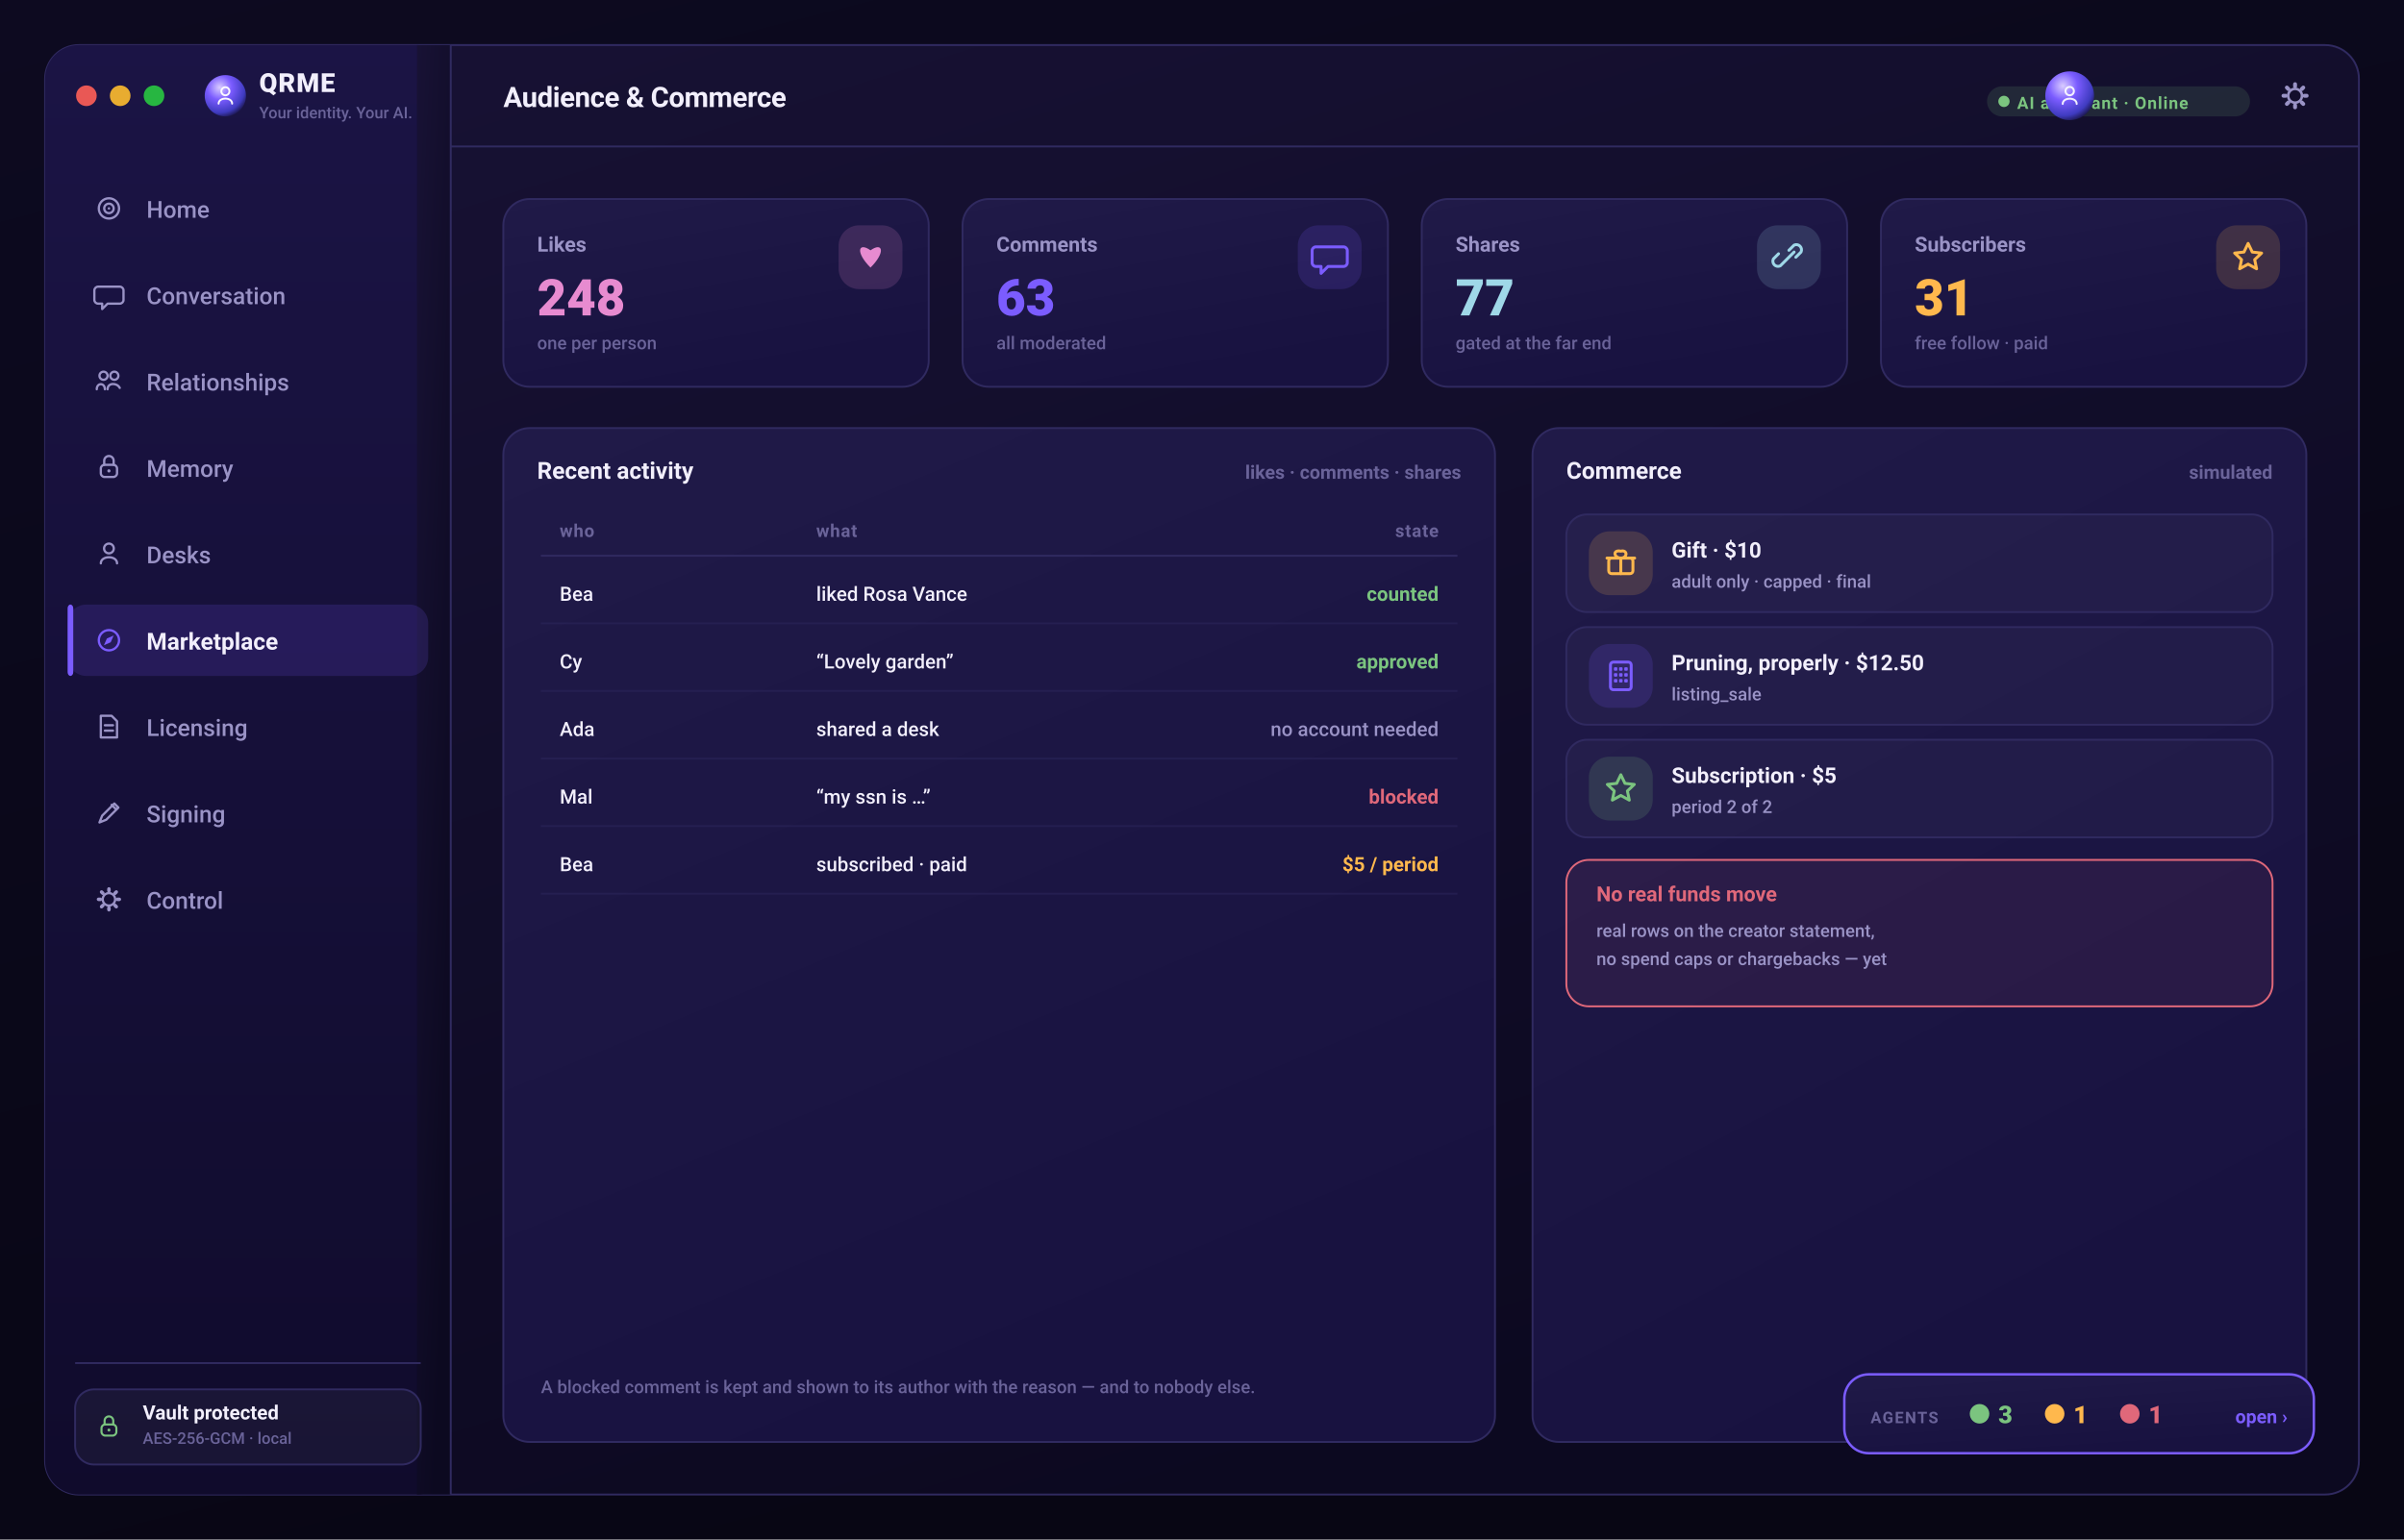
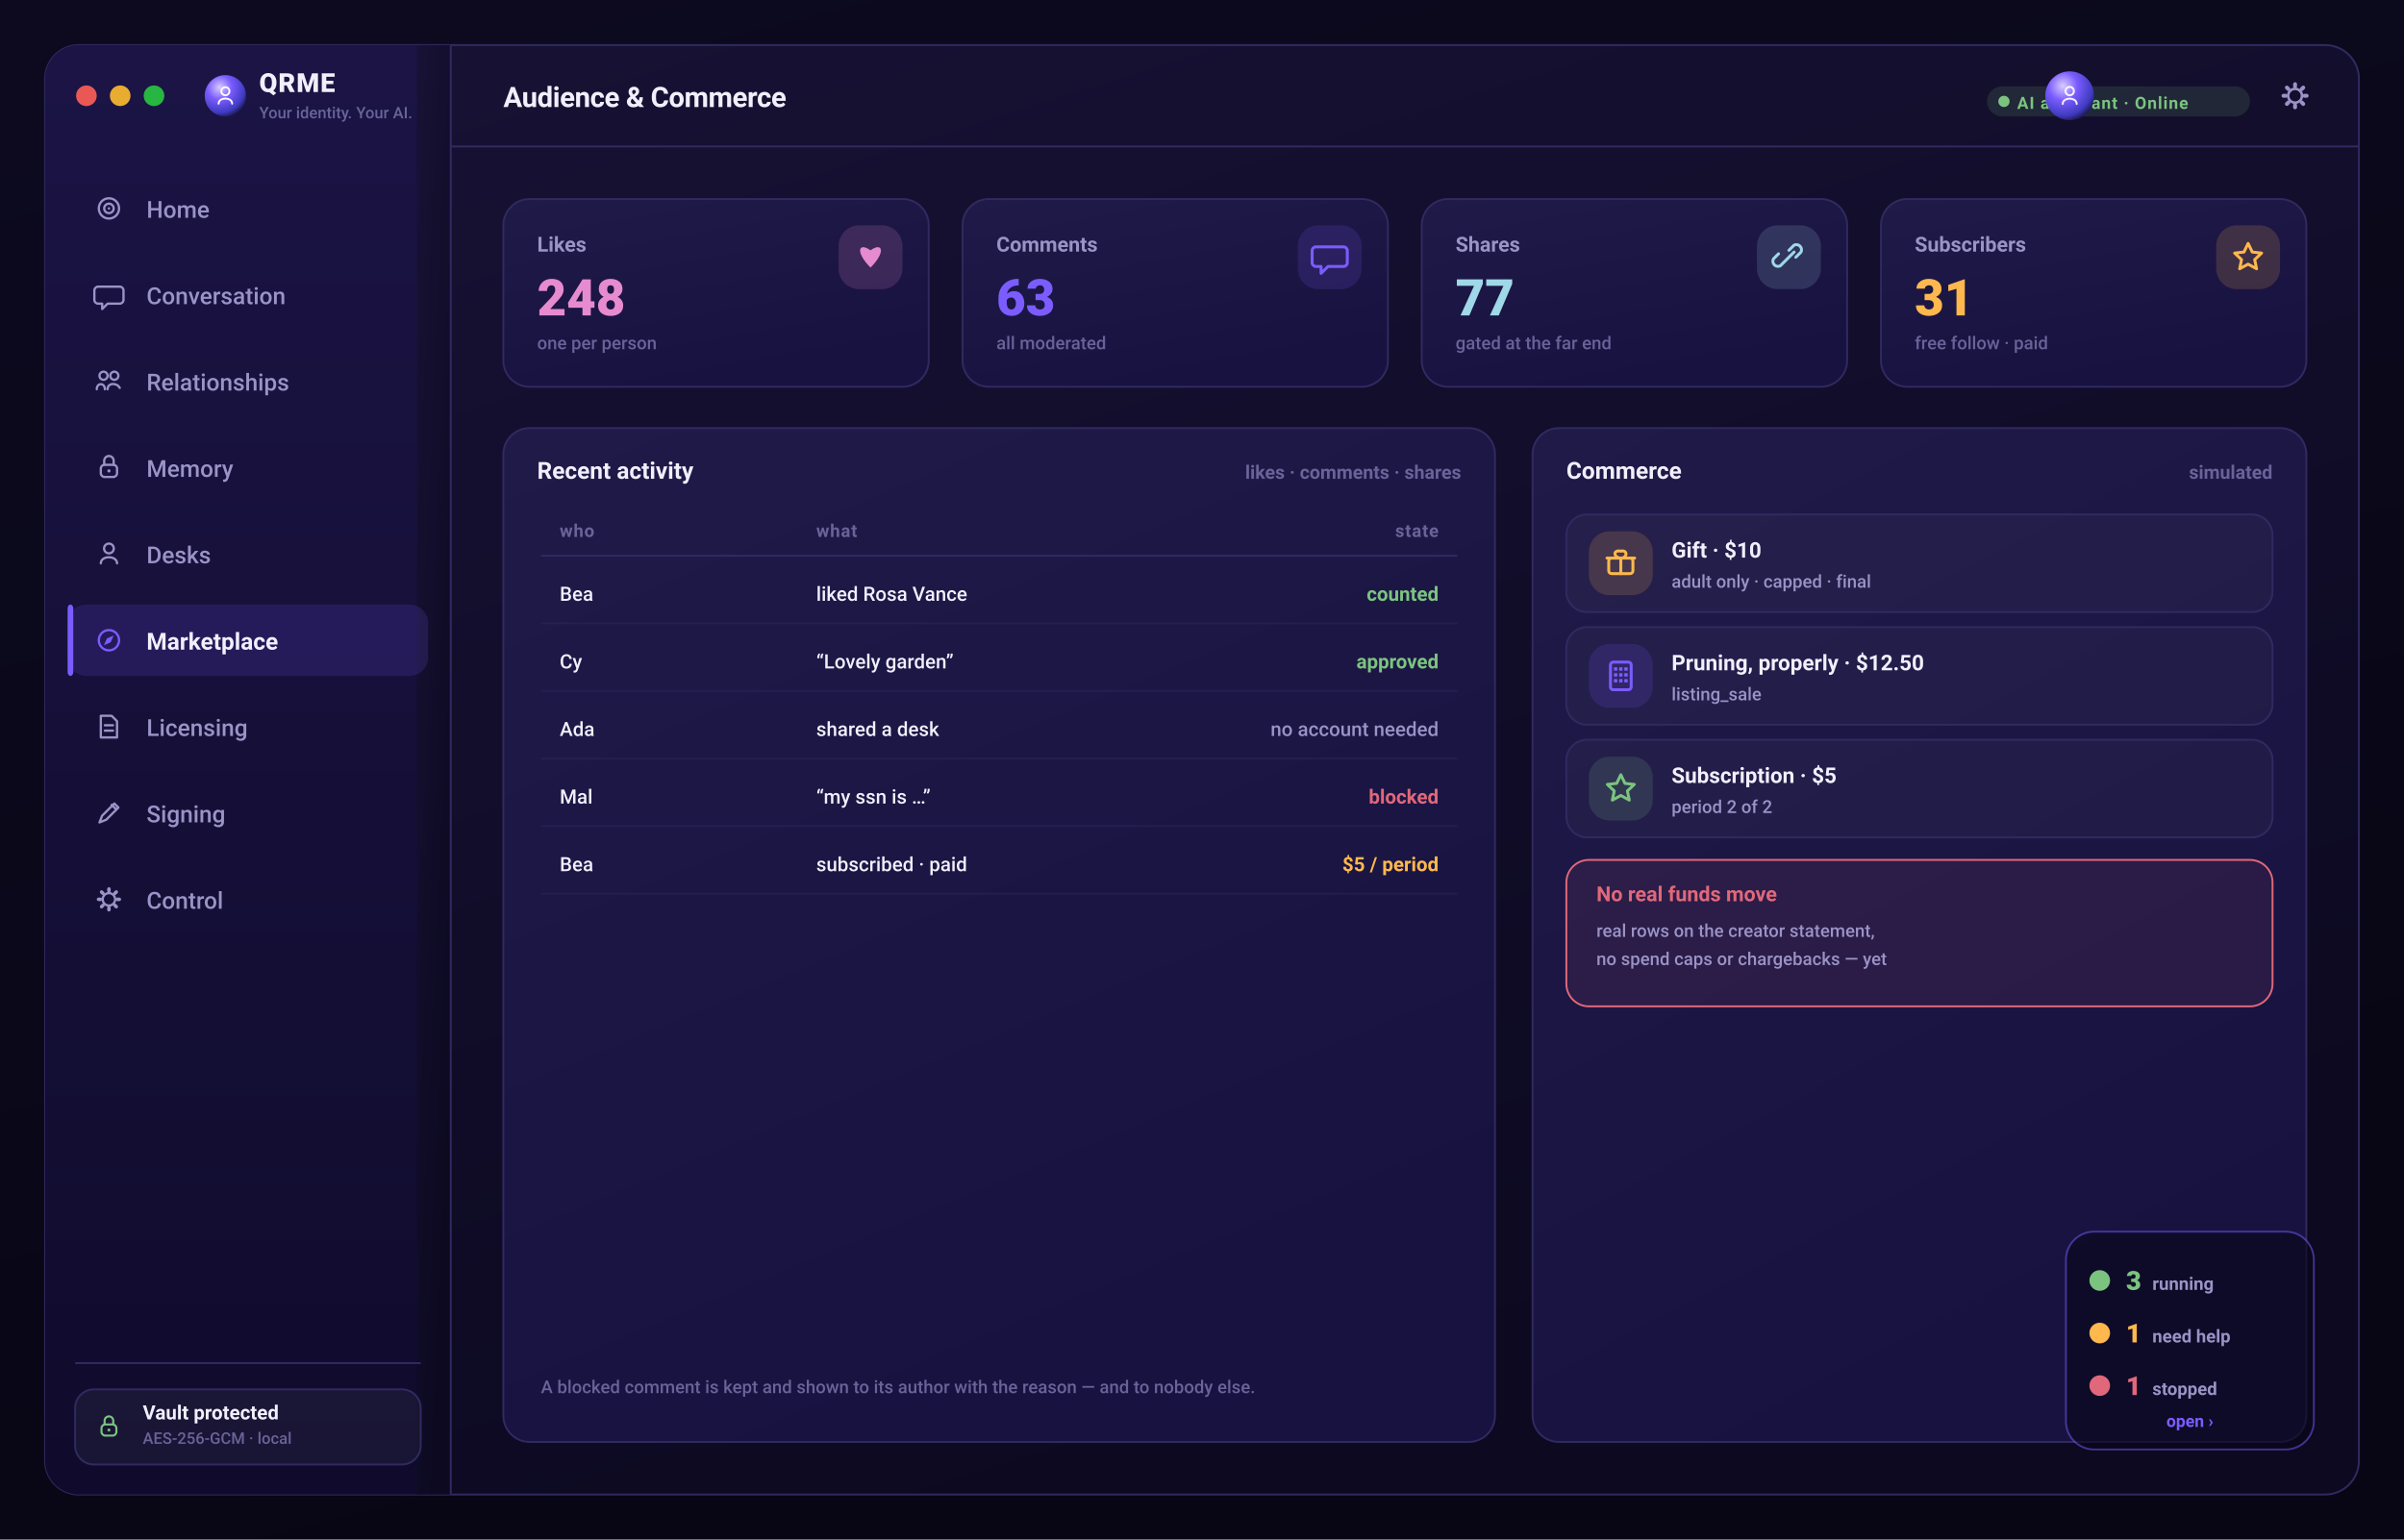
<svg xmlns="http://www.w3.org/2000/svg" width="1280" height="820" viewBox="0 0 1280 820" role="img" aria-label="QRME — Audience &amp; Commerce">
  <defs>
    <linearGradient id="gPage" x1="0" y1="0" x2="0.4" y2="1">
      <stop offset="0" stop-color="#0d0a20" />
      <stop offset="1" stop-color="#080614" />
    </linearGradient>
    <linearGradient id="gScr" x1="0" y1="0" x2="0.5" y2="1">
      <stop offset="0" stop-color="#181235" />
      <stop offset="1" stop-color="#0c0920" />
    </linearGradient>
    <linearGradient id="gSide" x1="0" y1="0" x2="0" y2="1">
      <stop offset="0" stop-color="#1b1445" />
      <stop offset="1" stop-color="#100b2c" />
    </linearGradient>
    <linearGradient id="gCard" x1="0" y1="0" x2="0.4" y2="1">
      <stop offset="0" stop-color="#201a48" />
      <stop offset="1" stop-color="#181240" />
    </linearGradient>
    <linearGradient id="gBrand" x1="0" y1="0" x2="1" y2="0">
      <stop offset="0" stop-color="#7b5cff" />
      <stop offset="1" stop-color="#9d7bff" />
    </linearGradient>
    <linearGradient id="gAmber" x1="0" y1="0" x2="1" y2="0">
      <stop offset="0" stop-color="#ffb84d" />
      <stop offset="1" stop-color="#ffd27a" />
    </linearGradient>
    <radialGradient id="orb" cx="36%" cy="30%" r="78%">
      <stop offset="0" stop-color="#d9ccff" />
      <stop offset="38%" stop-color="#7b5cff" />
      <stop offset="78%" stop-color="#3f3bc0" />
      <stop offset="100%" stop-color="#140f34" />
    </radialGradient>
  </defs>
  <rect x="0.0" y="0.0" width="1280.0" height="820.0" rx="0" fill="url(#gPage)" />
  <rect x="24" y="24" width="1232" height="772" rx="18" fill="url(#gScr)" stroke="#302a60" stroke-width="1" />
  <rect x="24.0" y="24.0" width="216.0" height="772.0" rx="18" fill="url(#gSide)" />
  <rect x="222.0" y="24.0" width="18.0" height="772.0" rx="0" fill="url(#gScr)" />
  <line x1="240" y1="24" x2="240" y2="796" stroke="#302a60" stroke-width="1" />
  <line x1="240" y1="78" x2="1256" y2="78" stroke="#302a60" stroke-width="1" />
  <circle cx="46" cy="51" r="5.5" fill="#ff5f57" opacity="0.9" />
  <circle cx="64" cy="51" r="5.5" fill="#febc2e" opacity="0.9" />
  <circle cx="82" cy="51" r="5.5" fill="#28c840" opacity="0.9" />
  <circle cx="120" cy="51" r="11" fill="url(#orb)" />
  <circle cx="120" cy="48.6" r="2.16" fill="none" stroke="rgba(255,255,255,0.95)" stroke-width="1.02" stroke-linecap="round" stroke-linejoin="round" />
  <path d="M116.4 55.2 c0 -3.6 7.2 -3.6 7.2 0" fill="none" stroke="rgba(255,255,255,0.95)" stroke-width="1.02" stroke-linecap="round" stroke-linejoin="round" />
  <text x="138.0" y="49.0" font-family="-apple-system,BlinkMacSystemFont,'SF Pro Display','SF Pro Text','Segoe UI',Roboto,system-ui,sans-serif" font-size="14" font-weight="800" fill="#f2effc" text-anchor="start" letter-spacing="0.5">QRME</text>
  <text x="138.0" y="63.0" font-family="-apple-system,BlinkMacSystemFont,'SF Pro Display','SF Pro Text','Segoe UI',Roboto,system-ui,sans-serif" font-size="8.5" font-weight="500" fill="#6a6399" text-anchor="start">Your identity. Your AI.</text>
  <text x="268.0" y="57.0" font-family="-apple-system,BlinkMacSystemFont,'SF Pro Display','SF Pro Text','Segoe UI',Roboto,system-ui,sans-serif" font-size="15" font-weight="700" fill="#f2effc" text-anchor="start" letter-spacing="-0.2">Audience &amp; Commerce</text>
  <rect x="1220.96" y="43.8" width="2.08" height="3.2" rx="1" transform="rotate(0 1222 51)" fill="#9a93c6" />
  <rect x="1220.96" y="43.8" width="2.08" height="3.2" rx="1" transform="rotate(45 1222 51)" fill="#9a93c6" />
  <rect x="1220.96" y="43.8" width="2.08" height="3.2" rx="1" transform="rotate(90 1222 51)" fill="#9a93c6" />
  <rect x="1220.96" y="43.8" width="2.08" height="3.2" rx="1" transform="rotate(135 1222 51)" fill="#9a93c6" />
  <rect x="1220.96" y="43.8" width="2.08" height="3.2" rx="1" transform="rotate(180 1222 51)" fill="#9a93c6" />
  <rect x="1220.96" y="43.8" width="2.08" height="3.2" rx="1" transform="rotate(225 1222 51)" fill="#9a93c6" />
  <rect x="1220.96" y="43.8" width="2.08" height="3.2" rx="1" transform="rotate(270 1222 51)" fill="#9a93c6" />
  <rect x="1220.96" y="43.8" width="2.08" height="3.2" rx="1" transform="rotate(315 1222 51)" fill="#9a93c6" />
  <circle cx="1222" cy="51" r="3.68" fill="none" stroke="#9a93c6" stroke-width="1.36" stroke-linecap="round" stroke-linejoin="round" />
  <rect x="1058.0" y="46.0" width="140.0" height="16.0" rx="8" fill="rgba(123,196,127,0.14)" />
  <circle cx="1067.0" cy="54" r="3" fill="#7bc47f" />
  <text x="1074.0" y="58.0" font-family="-apple-system,BlinkMacSystemFont,'SF Pro Display','SF Pro Text','Segoe UI',Roboto,system-ui,sans-serif" font-size="9" font-weight="700" fill="#7bc47f" text-anchor="start" letter-spacing="0.5">AI assistant · Online</text>
  <circle cx="1102" cy="51" r="13" fill="url(#orb)" />
  <circle cx="1102" cy="48.52" r="2.232" fill="none" stroke="rgba(255,255,255,0.9)" stroke-width="1.05" stroke-linecap="round" stroke-linejoin="round" />
  <path d="M1098.28 55.34 c0 -3.72 7.44 -3.72 7.44 0" fill="none" stroke="rgba(255,255,255,0.9)" stroke-width="1.05" stroke-linecap="round" stroke-linejoin="round" />
  <circle cx="58" cy="111" r="5.4" fill="none" stroke="#9a93c6" stroke-width="1.22" stroke-linecap="round" stroke-linejoin="round" />
  <circle cx="58" cy="111" r="2.52" fill="none" stroke="#9a93c6" stroke-width="1.22" stroke-linecap="round" stroke-linejoin="round" />
  <circle cx="58" cy="111" r="0.648" fill="#9a93c6" />
  <text x="78.0" y="116.0" font-family="-apple-system,BlinkMacSystemFont,'SF Pro Display','SF Pro Text','Segoe UI',Roboto,system-ui,sans-serif" font-size="12.5" font-weight="500" fill="#9a93c6" text-anchor="start">Home</text>
  <path d="M52.24 152.68 h11.52 a2 2 0 0 1 2 2 v5.04 a2 2 0 0 1 -2 2 h-6.48 l-2.88 2.88 v-2.88 h-2.16 a2 2 0 0 1 -2 -2 v-5.04 a2 2 0 0 1 2 -2 Z" fill="none" stroke="#9a93c6" stroke-width="1.22" stroke-linecap="round" stroke-linejoin="round" />
  <text x="78.0" y="162.0" font-family="-apple-system,BlinkMacSystemFont,'SF Pro Display','SF Pro Text','Segoe UI',Roboto,system-ui,sans-serif" font-size="12.5" font-weight="500" fill="#9a93c6" text-anchor="start">Conversation</text>
  <circle cx="55.12" cy="200.12" r="2.16" fill="none" stroke="#9a93c6" stroke-width="1.22" stroke-linecap="round" stroke-linejoin="round" />
  <circle cx="60.88" cy="200.12" r="2.16" fill="none" stroke="#9a93c6" stroke-width="1.22" stroke-linecap="round" stroke-linejoin="round" />
  <path d="M51.52 207.32 c0 -3.6 4.32 -3.6 4.32 0 M57.28 207.32 c0 -3.6 5.04 -3.6 6.48 -0.72" fill="none" stroke="#9a93c6" stroke-width="1.22" stroke-linecap="round" stroke-linejoin="round" />
  <text x="78.0" y="208.0" font-family="-apple-system,BlinkMacSystemFont,'SF Pro Display','SF Pro Text','Segoe UI',Roboto,system-ui,sans-serif" font-size="12.5" font-weight="500" fill="#9a93c6" text-anchor="start">Relationships</text>
  <rect x="53.68" y="247.56" width="8.64" height="6.48" rx="2" fill="none" stroke="#9a93c6" stroke-width="1.22" stroke-linecap="round" stroke-linejoin="round" />
  <path d="M55.48 247.56 v-2.16 a2.52 2.52 0 0 1 5.04 0 v2.16" fill="none" stroke="#9a93c6" stroke-width="1.22" stroke-linecap="round" stroke-linejoin="round" />
  <circle cx="58" cy="250.8" r="0.864" fill="#9a93c6" />
  <text x="78.0" y="254.0" font-family="-apple-system,BlinkMacSystemFont,'SF Pro Display','SF Pro Text','Segoe UI',Roboto,system-ui,sans-serif" font-size="12.5" font-weight="500" fill="#9a93c6" text-anchor="start">Memory</text>
  <circle cx="58" cy="292.12" r="2.592" fill="none" stroke="#9a93c6" stroke-width="1.22" stroke-linecap="round" stroke-linejoin="round" />
  <path d="M53.68 300.04 c0 -4.32 8.64 -4.32 8.64 0" fill="none" stroke="#9a93c6" stroke-width="1.22" stroke-linecap="round" stroke-linejoin="round" />
  <text x="78.0" y="300.0" font-family="-apple-system,BlinkMacSystemFont,'SF Pro Display','SF Pro Text','Segoe UI',Roboto,system-ui,sans-serif" font-size="12.5" font-weight="500" fill="#9a93c6" text-anchor="start">Desks</text>
  <rect x="36.0" y="322.0" width="192.0" height="38.0" rx="10" fill="rgba(123,92,255,0.16)" />
  <rect x="36.0" y="322.0" width="3.0" height="38.0" rx="2" fill="#7b5cff" />
  <circle cx="58" cy="341" r="5.4" fill="none" stroke="#7b5cff" stroke-width="1.22" stroke-linecap="round" stroke-linejoin="round" />
  <path d="M60.52 338.48 l-1.584 3.6 -3.6 1.584 1.584 -3.6 Z" fill="#7b5cff" />
  <text x="78.0" y="346.0" font-family="-apple-system,BlinkMacSystemFont,'SF Pro Display','SF Pro Text','Segoe UI',Roboto,system-ui,sans-serif" font-size="12.5" font-weight="650" fill="#f2effc" text-anchor="start">Marketplace</text>
  <path d="M53.68 381.24 h5.76 l2.88 2.88 v8.64 h-8.64 Z" fill="none" stroke="#9a93c6" stroke-width="1.22" stroke-linecap="round" stroke-linejoin="round" />
  <path d="M55.84 386.28 h4.32 M55.84 389.16 h4.32" fill="none" stroke="#9a93c6" stroke-width="1.22" stroke-linecap="round" stroke-linejoin="round" />
  <text x="78.0" y="392.0" font-family="-apple-system,BlinkMacSystemFont,'SF Pro Display','SF Pro Text','Segoe UI',Roboto,system-ui,sans-serif" font-size="12.5" font-weight="500" fill="#9a93c6" text-anchor="start">Licensing</text>
  <path d="M52.96 438.04 l1.44 -3.6 6.48 -6.48 2.16 2.16 -6.48 6.48 -3.6 1.44 Z" fill="none" stroke="#9a93c6" stroke-width="1.22" stroke-linecap="round" stroke-linejoin="round" />
  <path d="M59.44 428.68 l2.16 2.16" fill="none" stroke="#9a93c6" stroke-width="1.22" stroke-linecap="round" stroke-linejoin="round" />
  <text x="78.0" y="438.0" font-family="-apple-system,BlinkMacSystemFont,'SF Pro Display','SF Pro Text','Segoe UI',Roboto,system-ui,sans-serif" font-size="12.5" font-weight="500" fill="#9a93c6" text-anchor="start">Signing</text>
  <rect x="57.064" y="472.52" width="1.872" height="2.88" rx="1" transform="rotate(0 58 479)" fill="#9a93c6" />
  <rect x="57.064" y="472.52" width="1.872" height="2.88" rx="1" transform="rotate(45 58 479)" fill="#9a93c6" />
  <rect x="57.064" y="472.52" width="1.872" height="2.88" rx="1" transform="rotate(90 58 479)" fill="#9a93c6" />
  <rect x="57.064" y="472.52" width="1.872" height="2.88" rx="1" transform="rotate(135 58 479)" fill="#9a93c6" />
  <rect x="57.064" y="472.52" width="1.872" height="2.88" rx="1" transform="rotate(180 58 479)" fill="#9a93c6" />
  <rect x="57.064" y="472.52" width="1.872" height="2.88" rx="1" transform="rotate(225 58 479)" fill="#9a93c6" />
  <rect x="57.064" y="472.52" width="1.872" height="2.88" rx="1" transform="rotate(270 58 479)" fill="#9a93c6" />
  <rect x="57.064" y="472.52" width="1.872" height="2.88" rx="1" transform="rotate(315 58 479)" fill="#9a93c6" />
  <circle cx="58" cy="479" r="3.312" fill="none" stroke="#9a93c6" stroke-width="1.22" stroke-linecap="round" stroke-linejoin="round" />
  <text x="78.0" y="484.0" font-family="-apple-system,BlinkMacSystemFont,'SF Pro Display','SF Pro Text','Segoe UI',Roboto,system-ui,sans-serif" font-size="12.5" font-weight="500" fill="#9a93c6" text-anchor="start">Control</text>
  <line x1="40" y1="726" x2="224" y2="726" stroke="#302a60" stroke-width="1" />
  <rect x="40.0" y="740.0" width="184.0" height="40.0" rx="10" fill="rgba(255,255,255,0.04)" stroke="#302a60" stroke-width="1" />
  <rect x="54.04" y="758.68" width="7.92" height="5.94" rx="2" fill="none" stroke="#7bc47f" stroke-width="1.12" stroke-linecap="round" stroke-linejoin="round" />
  <path d="M55.69 758.68 v-1.98 a2.31 2.31 0 0 1 4.62 0 v1.98" fill="none" stroke="#7bc47f" stroke-width="1.12" stroke-linecap="round" stroke-linejoin="round" />
  <circle cx="58" cy="761.65" r="0.792" fill="#7bc47f" />
  <text x="76.0" y="756.0" font-family="-apple-system,BlinkMacSystemFont,'SF Pro Display','SF Pro Text','Segoe UI',Roboto,system-ui,sans-serif" font-size="10.5" font-weight="650" fill="#f2effc" text-anchor="start">Vault protected</text>
  <text x="76.0" y="769.0" font-family="-apple-system,BlinkMacSystemFont,'SF Pro Display','SF Pro Text','Segoe UI',Roboto,system-ui,sans-serif" font-size="8.5" font-weight="500" fill="#6a6399" text-anchor="start">AES-256-GCM · local</text>
  <rect x="268.0" y="106.0" width="226.5" height="100.0" rx="14" fill="url(#gCard)" stroke="#302a60" stroke-width="1" />
  <text x="286.0" y="134.0" font-family="-apple-system,BlinkMacSystemFont,'SF Pro Display','SF Pro Text','Segoe UI',Roboto,system-ui,sans-serif" font-size="11" font-weight="600" fill="#9a93c6" text-anchor="start">Likes</text>
  <text x="286.0" y="168.0" font-family="-apple-system,BlinkMacSystemFont,'SF Pro Display','SF Pro Text','Segoe UI',Roboto,system-ui,sans-serif" font-size="27" font-weight="800" fill="#e78bd0" text-anchor="start">248</text>
  <text x="286.0" y="186.0" font-family="-apple-system,BlinkMacSystemFont,'SF Pro Display','SF Pro Text','Segoe UI',Roboto,system-ui,sans-serif" font-size="9.5" font-weight="500" fill="#6a6399" text-anchor="start">one per person</text>
  <rect x="446.5" y="120.0" width="34.0" height="34.0" rx="11" fill="rgba(231,139,208,0.16)" />
  <path d="M463.5 142.52 C455.22 134.24,457.06 128.72,463.5 133.32 C469.94 128.72,471.78 134.24,463.5 142.52 Z" fill="#e78bd0" />
  <rect x="512.5" y="106.0" width="226.5" height="100.0" rx="14" fill="url(#gCard)" stroke="#302a60" stroke-width="1" />
  <text x="530.5" y="134.0" font-family="-apple-system,BlinkMacSystemFont,'SF Pro Display','SF Pro Text','Segoe UI',Roboto,system-ui,sans-serif" font-size="11" font-weight="600" fill="#9a93c6" text-anchor="start">Comments</text>
  <text x="530.5" y="168.0" font-family="-apple-system,BlinkMacSystemFont,'SF Pro Display','SF Pro Text','Segoe UI',Roboto,system-ui,sans-serif" font-size="27" font-weight="800" fill="#7b5cff" text-anchor="start">63</text>
  <text x="530.5" y="186.0" font-family="-apple-system,BlinkMacSystemFont,'SF Pro Display','SF Pro Text','Segoe UI',Roboto,system-ui,sans-serif" font-size="9.5" font-weight="500" fill="#6a6399" text-anchor="start">all moderated</text>
  <rect x="691.0" y="120.0" width="34.0" height="34.0" rx="11" fill="rgba(123,92,255,0.16)" />
  <path d="M700.64 131.48 h14.72 a2 2 0 0 1 2 2 v6.44 a2 2 0 0 1 -2 2 h-8.28 l-3.68 3.68 v-3.68 h-2.76 a2 2 0 0 1 -2 -2 v-6.44 a2 2 0 0 1 2 -2 Z" fill="none" stroke="#7b5cff" stroke-width="1.56" stroke-linecap="round" stroke-linejoin="round" />
  <rect x="757.0" y="106.0" width="226.5" height="100.0" rx="14" fill="url(#gCard)" stroke="#302a60" stroke-width="1" />
  <text x="775.0" y="134.0" font-family="-apple-system,BlinkMacSystemFont,'SF Pro Display','SF Pro Text','Segoe UI',Roboto,system-ui,sans-serif" font-size="11" font-weight="600" fill="#9a93c6" text-anchor="start">Shares</text>
  <text x="775.0" y="168.0" font-family="-apple-system,BlinkMacSystemFont,'SF Pro Display','SF Pro Text','Segoe UI',Roboto,system-ui,sans-serif" font-size="27" font-weight="800" fill="#9fd8e8" text-anchor="start">77</text>
  <text x="775.0" y="186.0" font-family="-apple-system,BlinkMacSystemFont,'SF Pro Display','SF Pro Text','Segoe UI',Roboto,system-ui,sans-serif" font-size="9.5" font-weight="500" fill="#6a6399" text-anchor="start">gated at the far end</text>
  <rect x="935.5" y="120.0" width="34.0" height="34.0" rx="11" fill="rgba(159,216,232,0.16)" />
  <path d="M950.66 138.84 l-2.76 2.76 a2.76 2.76 0 0 1 -3.68 -3.68 l2.76 -2.76 m5.52 -1.84 l2.76 -2.76 a2.76 2.76 0 0 1 3.68 3.68 l-2.76 2.76 M949.74 139.76 l5.52 -5.52" fill="none" stroke="#9fd8e8" stroke-width="1.56" stroke-linecap="round" stroke-linejoin="round" />
  <rect x="1001.5" y="106.0" width="226.5" height="100.0" rx="14" fill="url(#gCard)" stroke="#302a60" stroke-width="1" />
  <text x="1019.5" y="134.0" font-family="-apple-system,BlinkMacSystemFont,'SF Pro Display','SF Pro Text','Segoe UI',Roboto,system-ui,sans-serif" font-size="11" font-weight="600" fill="#9a93c6" text-anchor="start">Subscribers</text>
  <text x="1019.5" y="168.0" font-family="-apple-system,BlinkMacSystemFont,'SF Pro Display','SF Pro Text','Segoe UI',Roboto,system-ui,sans-serif" font-size="27" font-weight="800" fill="#ffb84d" text-anchor="start">31</text>
  <text x="1019.5" y="186.0" font-family="-apple-system,BlinkMacSystemFont,'SF Pro Display','SF Pro Text','Segoe UI',Roboto,system-ui,sans-serif" font-size="9.5" font-weight="500" fill="#6a6399" text-anchor="start">free follow · paid</text>
  <rect x="1180.0" y="120.0" width="34.0" height="34.0" rx="11" fill="rgba(255,184,77,0.16)" />
  <path d="M1197.0 129.64 l2.208 4.6 4.968 0.552 -3.68 3.496 1.012 4.876 -4.508 -2.484 -4.508 2.484 1.012 -4.876 -3.68 -3.496 4.968 -0.552 Z" fill="none" stroke="#ffb84d" stroke-width="1.56" stroke-linecap="round" stroke-linejoin="round" />
  <rect x="268.0" y="228.0" width="528.0" height="540.0" rx="14" fill="url(#gCard)" stroke="#302a60" stroke-width="1" />
  <text x="286.0" y="255.0" font-family="-apple-system,BlinkMacSystemFont,'SF Pro Display','SF Pro Text','Segoe UI',Roboto,system-ui,sans-serif" font-size="12.5" font-weight="700" fill="#f2effc" text-anchor="start">Recent activity</text>
  <text x="778.0" y="255.0" font-family="-apple-system,BlinkMacSystemFont,'SF Pro Display','SF Pro Text','Segoe UI',Roboto,system-ui,sans-serif" font-size="10" font-weight="600" fill="#6a6399" text-anchor="end">likes · comments · shares</text>
  <text x="298.0" y="286.0" font-family="-apple-system,BlinkMacSystemFont,'SF Pro Display','SF Pro Text','Segoe UI',Roboto,system-ui,sans-serif" font-size="9.5" font-weight="700" fill="#6a6399" text-anchor="start" letter-spacing="0.4">who</text>
  <text x="434.6" y="286.0" font-family="-apple-system,BlinkMacSystemFont,'SF Pro Display','SF Pro Text','Segoe UI',Roboto,system-ui,sans-serif" font-size="9.5" font-weight="700" fill="#6a6399" text-anchor="start" letter-spacing="0.4">what</text>
  <text x="766.0" y="286.0" font-family="-apple-system,BlinkMacSystemFont,'SF Pro Display','SF Pro Text','Segoe UI',Roboto,system-ui,sans-serif" font-size="9.5" font-weight="700" fill="#6a6399" text-anchor="end" letter-spacing="0.4">state</text>
  <line x1="288" y1="296" x2="776.0" y2="296" stroke="#302a60" stroke-width="1" />
  <text x="298.0" y="320.0" font-family="-apple-system,BlinkMacSystemFont,'SF Pro Display','SF Pro Text','Segoe UI',Roboto,system-ui,sans-serif" font-size="10.5" font-weight="500" fill="#f2effc" text-anchor="start">Bea</text>
  <text x="434.6" y="320.0" font-family="-apple-system,BlinkMacSystemFont,'SF Pro Display','SF Pro Text','Segoe UI',Roboto,system-ui,sans-serif" font-size="10.5" font-weight="500" fill="#f2effc" text-anchor="start">liked Rosa Vance</text>
  <text x="766.0" y="320.0" font-family="-apple-system,BlinkMacSystemFont,'SF Pro Display','SF Pro Text','Segoe UI',Roboto,system-ui,sans-serif" font-size="10.5" font-weight="600" fill="#7bc47f" text-anchor="end">counted</text>
  <line x1="288" y1="332" x2="776.0" y2="332" stroke="rgba(48,42,96,0.45)" stroke-width="1" />
  <text x="298.0" y="356.0" font-family="-apple-system,BlinkMacSystemFont,'SF Pro Display','SF Pro Text','Segoe UI',Roboto,system-ui,sans-serif" font-size="10.5" font-weight="500" fill="#f2effc" text-anchor="start">Cy</text>
  <text x="434.6" y="356.0" font-family="-apple-system,BlinkMacSystemFont,'SF Pro Display','SF Pro Text','Segoe UI',Roboto,system-ui,sans-serif" font-size="10.5" font-weight="500" fill="#f2effc" text-anchor="start">“Lovely garden”</text>
  <text x="766.0" y="356.0" font-family="-apple-system,BlinkMacSystemFont,'SF Pro Display','SF Pro Text','Segoe UI',Roboto,system-ui,sans-serif" font-size="10.5" font-weight="600" fill="#7bc47f" text-anchor="end">approved</text>
  <line x1="288" y1="368" x2="776.0" y2="368" stroke="rgba(48,42,96,0.45)" stroke-width="1" />
  <text x="298.0" y="392.0" font-family="-apple-system,BlinkMacSystemFont,'SF Pro Display','SF Pro Text','Segoe UI',Roboto,system-ui,sans-serif" font-size="10.5" font-weight="500" fill="#f2effc" text-anchor="start">Ada</text>
  <text x="434.6" y="392.0" font-family="-apple-system,BlinkMacSystemFont,'SF Pro Display','SF Pro Text','Segoe UI',Roboto,system-ui,sans-serif" font-size="10.5" font-weight="500" fill="#f2effc" text-anchor="start">shared a desk</text>
  <text x="766.0" y="392.0" font-family="-apple-system,BlinkMacSystemFont,'SF Pro Display','SF Pro Text','Segoe UI',Roboto,system-ui,sans-serif" font-size="10.5" font-weight="500" fill="#9a93c6" text-anchor="end">no account needed</text>
  <line x1="288" y1="404" x2="776.0" y2="404" stroke="rgba(48,42,96,0.45)" stroke-width="1" />
  <text x="298.0" y="428.0" font-family="-apple-system,BlinkMacSystemFont,'SF Pro Display','SF Pro Text','Segoe UI',Roboto,system-ui,sans-serif" font-size="10.5" font-weight="500" fill="#f2effc" text-anchor="start">Mal</text>
  <text x="434.6" y="428.0" font-family="-apple-system,BlinkMacSystemFont,'SF Pro Display','SF Pro Text','Segoe UI',Roboto,system-ui,sans-serif" font-size="10.5" font-weight="500" fill="#f2effc" text-anchor="start">“my ssn is …”</text>
  <text x="766.0" y="428.0" font-family="-apple-system,BlinkMacSystemFont,'SF Pro Display','SF Pro Text','Segoe UI',Roboto,system-ui,sans-serif" font-size="10.5" font-weight="700" fill="#e0687a" text-anchor="end">blocked</text>
  <line x1="288" y1="440" x2="776.0" y2="440" stroke="rgba(48,42,96,0.45)" stroke-width="1" />
  <text x="298.0" y="464.0" font-family="-apple-system,BlinkMacSystemFont,'SF Pro Display','SF Pro Text','Segoe UI',Roboto,system-ui,sans-serif" font-size="10.5" font-weight="500" fill="#f2effc" text-anchor="start">Bea</text>
  <text x="434.6" y="464.0" font-family="-apple-system,BlinkMacSystemFont,'SF Pro Display','SF Pro Text','Segoe UI',Roboto,system-ui,sans-serif" font-size="10.5" font-weight="500" fill="#f2effc" text-anchor="start">subscribed · paid</text>
  <text x="766.0" y="464.0" font-family="-apple-system,BlinkMacSystemFont,'SF Pro Display','SF Pro Text','Segoe UI',Roboto,system-ui,sans-serif" font-size="10.5" font-weight="700" fill="#ffb84d" text-anchor="end">$5 / period</text>
  <line x1="288" y1="476" x2="776.0" y2="476" stroke="rgba(48,42,96,0.45)" stroke-width="1" />
  <text x="288.0" y="742.0" font-family="-apple-system,BlinkMacSystemFont,'SF Pro Display','SF Pro Text','Segoe UI',Roboto,system-ui,sans-serif" font-size="9.5" font-weight="500" fill="#6a6399" text-anchor="start">A blocked comment is kept and shown to its author with the reason — and to nobody else.</text>
  <rect x="816.0" y="228.0" width="412.0" height="540.0" rx="14" fill="url(#gCard)" stroke="#302a60" stroke-width="1" />
  <text x="834.0" y="255.0" font-family="-apple-system,BlinkMacSystemFont,'SF Pro Display','SF Pro Text','Segoe UI',Roboto,system-ui,sans-serif" font-size="12.5" font-weight="700" fill="#f2effc" text-anchor="start">Commerce</text>
  <text x="1210.0" y="255.0" font-family="-apple-system,BlinkMacSystemFont,'SF Pro Display','SF Pro Text','Segoe UI',Roboto,system-ui,sans-serif" font-size="10" font-weight="600" fill="#6a6399" text-anchor="end">simulated</text>
  <rect x="834.0" y="274.0" width="376.0" height="52.0" rx="11" fill="rgba(255,255,255,0.03)" stroke="#302a60" stroke-width="1" />
  <rect x="846.0" y="283.0" width="34.0" height="34.0" rx="11" fill="rgba(255,184,77,0.16)" />
  <rect x="856.56" y="297.24" width="12.88" height="8.28" rx="1.5" fill="none" stroke="#ffb84d" stroke-width="1.56" stroke-linecap="round" stroke-linejoin="round" />
  <path d="M855.64 297.24 h14.72 M863.0 297.24 v8.28 M863.0 297.24 c-3.68 0 -4.6 -4.6 0 -3.68 c3.68 -0.92 3.68 3.68 0 3.68" fill="none" stroke="#ffb84d" stroke-width="1.56" stroke-linecap="round" stroke-linejoin="round" />
  <text x="890.0" y="297.0" font-family="-apple-system,BlinkMacSystemFont,'SF Pro Display','SF Pro Text','Segoe UI',Roboto,system-ui,sans-serif" font-size="11.5" font-weight="650" fill="#f2effc" text-anchor="start">Gift · $10</text>
  <text x="890.0" y="313.0" font-family="-apple-system,BlinkMacSystemFont,'SF Pro Display','SF Pro Text','Segoe UI',Roboto,system-ui,sans-serif" font-size="9.5" font-weight="500" fill="#9a93c6" text-anchor="start">adult only · capped · final</text>
  <rect x="834.0" y="334.0" width="376.0" height="52.0" rx="11" fill="rgba(255,255,255,0.03)" stroke="#302a60" stroke-width="1" />
  <rect x="846.0" y="343.0" width="34.0" height="34.0" rx="11" fill="rgba(123,92,255,0.16)" />
  <rect x="857.48" y="352.64" width="11.04" height="14.72" rx="1.5" fill="none" stroke="#7b5cff" stroke-width="1.56" stroke-linecap="round" stroke-linejoin="round" />
  <rect x="859.32" y="355.4" width="1.84" height="1.84" rx="0.4" fill="#7b5cff" />
  <rect x="862.08" y="355.4" width="1.84" height="1.84" rx="0.4" fill="#7b5cff" />
  <rect x="864.84" y="355.4" width="1.84" height="1.84" rx="0.4" fill="#7b5cff" />
  <rect x="859.32" y="358.528" width="1.84" height="1.84" rx="0.4" fill="#7b5cff" />
  <rect x="862.08" y="358.528" width="1.84" height="1.84" rx="0.4" fill="#7b5cff" />
  <rect x="864.84" y="358.528" width="1.84" height="1.84" rx="0.4" fill="#7b5cff" />
  <rect x="859.32" y="361.656" width="1.84" height="1.84" rx="0.4" fill="#7b5cff" />
  <rect x="862.08" y="361.656" width="1.84" height="1.84" rx="0.4" fill="#7b5cff" />
  <rect x="864.84" y="361.656" width="1.84" height="1.84" rx="0.4" fill="#7b5cff" />
  <text x="890.0" y="357.0" font-family="-apple-system,BlinkMacSystemFont,'SF Pro Display','SF Pro Text','Segoe UI',Roboto,system-ui,sans-serif" font-size="11.5" font-weight="650" fill="#f2effc" text-anchor="start">Pruning, properly · $12.50</text>
  <text x="890.0" y="373.0" font-family="-apple-system,BlinkMacSystemFont,'SF Pro Display','SF Pro Text','Segoe UI',Roboto,system-ui,sans-serif" font-size="9.5" font-weight="500" fill="#9a93c6" text-anchor="start">listing_sale</text>
  <rect x="834.0" y="394.0" width="376.0" height="52.0" rx="11" fill="rgba(255,255,255,0.03)" stroke="#302a60" stroke-width="1" />
  <rect x="846.0" y="403.0" width="34.0" height="34.0" rx="11" fill="rgba(123,196,127,0.16)" />
  <path d="M863.0 412.64 l2.208 4.6 4.968 0.552 -3.68 3.496 1.012 4.876 -4.508 -2.484 -4.508 2.484 1.012 -4.876 -3.68 -3.496 4.968 -0.552 Z" fill="none" stroke="#7bc47f" stroke-width="1.56" stroke-linecap="round" stroke-linejoin="round" />
  <text x="890.0" y="417.0" font-family="-apple-system,BlinkMacSystemFont,'SF Pro Display','SF Pro Text','Segoe UI',Roboto,system-ui,sans-serif" font-size="11.5" font-weight="650" fill="#f2effc" text-anchor="start">Subscription · $5</text>
  <text x="890.0" y="433.0" font-family="-apple-system,BlinkMacSystemFont,'SF Pro Display','SF Pro Text','Segoe UI',Roboto,system-ui,sans-serif" font-size="9.5" font-weight="500" fill="#9a93c6" text-anchor="start">period 2 of 2</text>
  <rect x="834.0" y="458.0" width="376.0" height="78.0" rx="12" fill="rgba(224,104,122,0.08)" stroke="#e0687a" stroke-width="1" />
  <text x="850.0" y="480.0" font-family="-apple-system,BlinkMacSystemFont,'SF Pro Display','SF Pro Text','Segoe UI',Roboto,system-ui,sans-serif" font-size="11" font-weight="700" fill="#e0687a" text-anchor="start">No real funds move</text>
  <text x="850.0" y="499.0" font-family="-apple-system,BlinkMacSystemFont,'SF Pro Display','SF Pro Text','Segoe UI',Roboto,system-ui,sans-serif" font-size="9.5" font-weight="500" fill="#9a93c6" text-anchor="start">real rows on the creator statement,</text>
  <text x="850.0" y="514.0" font-family="-apple-system,BlinkMacSystemFont,'SF Pro Display','SF Pro Text','Segoe UI',Roboto,system-ui,sans-serif" font-size="9.5" font-weight="500" fill="#9a93c6" text-anchor="start">no spend caps or chargebacks — yet</text>
-   <rect x="982.0" y="732.0" width="250.0" height="42.0" rx="13" fill="url(#gCard)" stroke="#7b5cff" stroke-width="1.3" />
-   <text x="996.0" y="758.0" font-family="-apple-system,BlinkMacSystemFont,'SF Pro Display','SF Pro Text','Segoe UI',Roboto,system-ui,sans-serif" font-size="8.5" font-weight="700" fill="#6a6399" text-anchor="start" letter-spacing="0.7">AGENTS</text>
-   <circle cx="1054" cy="753" r="5.2" fill="#7bc47f" />
-   <text x="1064.0" y="758.0" font-family="-apple-system,BlinkMacSystemFont,'SF Pro Display','SF Pro Text','Segoe UI',Roboto,system-ui,sans-serif" font-size="13" font-weight="800" fill="#7bc47f" text-anchor="start">3</text>
-   <circle cx="1094" cy="753" r="5.2" fill="#ffb84d" />
-   <text x="1104.0" y="758.0" font-family="-apple-system,BlinkMacSystemFont,'SF Pro Display','SF Pro Text','Segoe UI',Roboto,system-ui,sans-serif" font-size="13" font-weight="800" fill="#ffb84d" text-anchor="start">1</text>
-   <circle cx="1134" cy="753" r="5.2" fill="#e0687a" />
-   <text x="1144.0" y="758.0" font-family="-apple-system,BlinkMacSystemFont,'SF Pro Display','SF Pro Text','Segoe UI',Roboto,system-ui,sans-serif" font-size="13" font-weight="800" fill="#e0687a" text-anchor="start">1</text>
-   <text x="1218.0" y="758.0" font-family="-apple-system,BlinkMacSystemFont,'SF Pro Display','SF Pro Text','Segoe UI',Roboto,system-ui,sans-serif" font-size="10" font-weight="700" fill="#7b5cff" text-anchor="end">open ›</text>
+   <rect x="1100.0" y="656.0" width="132.0" height="116.0" rx="15" fill="rgba(9,7,26,0.62)" stroke="rgba(123,92,255,0.5)" stroke-width="1" />
+   <circle cx="1118" cy="682" r="5.5" fill="#7bc47f" />
+   <text x="1132.0" y="687.0" font-family="-apple-system,BlinkMacSystemFont,'SF Pro Display','SF Pro Text','Segoe UI',Roboto,system-ui,sans-serif" font-size="14" font-weight="800" fill="#7bc47f" text-anchor="start">3</text>
+   <text x="1146.0" y="687.0" font-family="-apple-system,BlinkMacSystemFont,'SF Pro Display','SF Pro Text','Segoe UI',Roboto,system-ui,sans-serif" font-size="9.5" font-weight="600" fill="#9a93c6" text-anchor="start">running</text>
+   <circle cx="1118" cy="710" r="5.5" fill="#ffb84d" />
+   <text x="1132.0" y="715.0" font-family="-apple-system,BlinkMacSystemFont,'SF Pro Display','SF Pro Text','Segoe UI',Roboto,system-ui,sans-serif" font-size="14" font-weight="800" fill="#ffb84d" text-anchor="start">1</text>
+   <text x="1146.0" y="715.0" font-family="-apple-system,BlinkMacSystemFont,'SF Pro Display','SF Pro Text','Segoe UI',Roboto,system-ui,sans-serif" font-size="9.5" font-weight="600" fill="#9a93c6" text-anchor="start">need help</text>
+   <circle cx="1118" cy="738" r="5.5" fill="#e0687a" />
+   <text x="1132.0" y="743.0" font-family="-apple-system,BlinkMacSystemFont,'SF Pro Display','SF Pro Text','Segoe UI',Roboto,system-ui,sans-serif" font-size="14" font-weight="800" fill="#e0687a" text-anchor="start">1</text>
+   <text x="1146.0" y="743.0" font-family="-apple-system,BlinkMacSystemFont,'SF Pro Display','SF Pro Text','Segoe UI',Roboto,system-ui,sans-serif" font-size="9.5" font-weight="600" fill="#9a93c6" text-anchor="start">stopped</text>
+   <text x="1166.0" y="760.0" font-family="-apple-system,BlinkMacSystemFont,'SF Pro Display','SF Pro Text','Segoe UI',Roboto,system-ui,sans-serif" font-size="9" font-weight="700" fill="#7b5cff" text-anchor="middle">open ›</text>
</svg>
